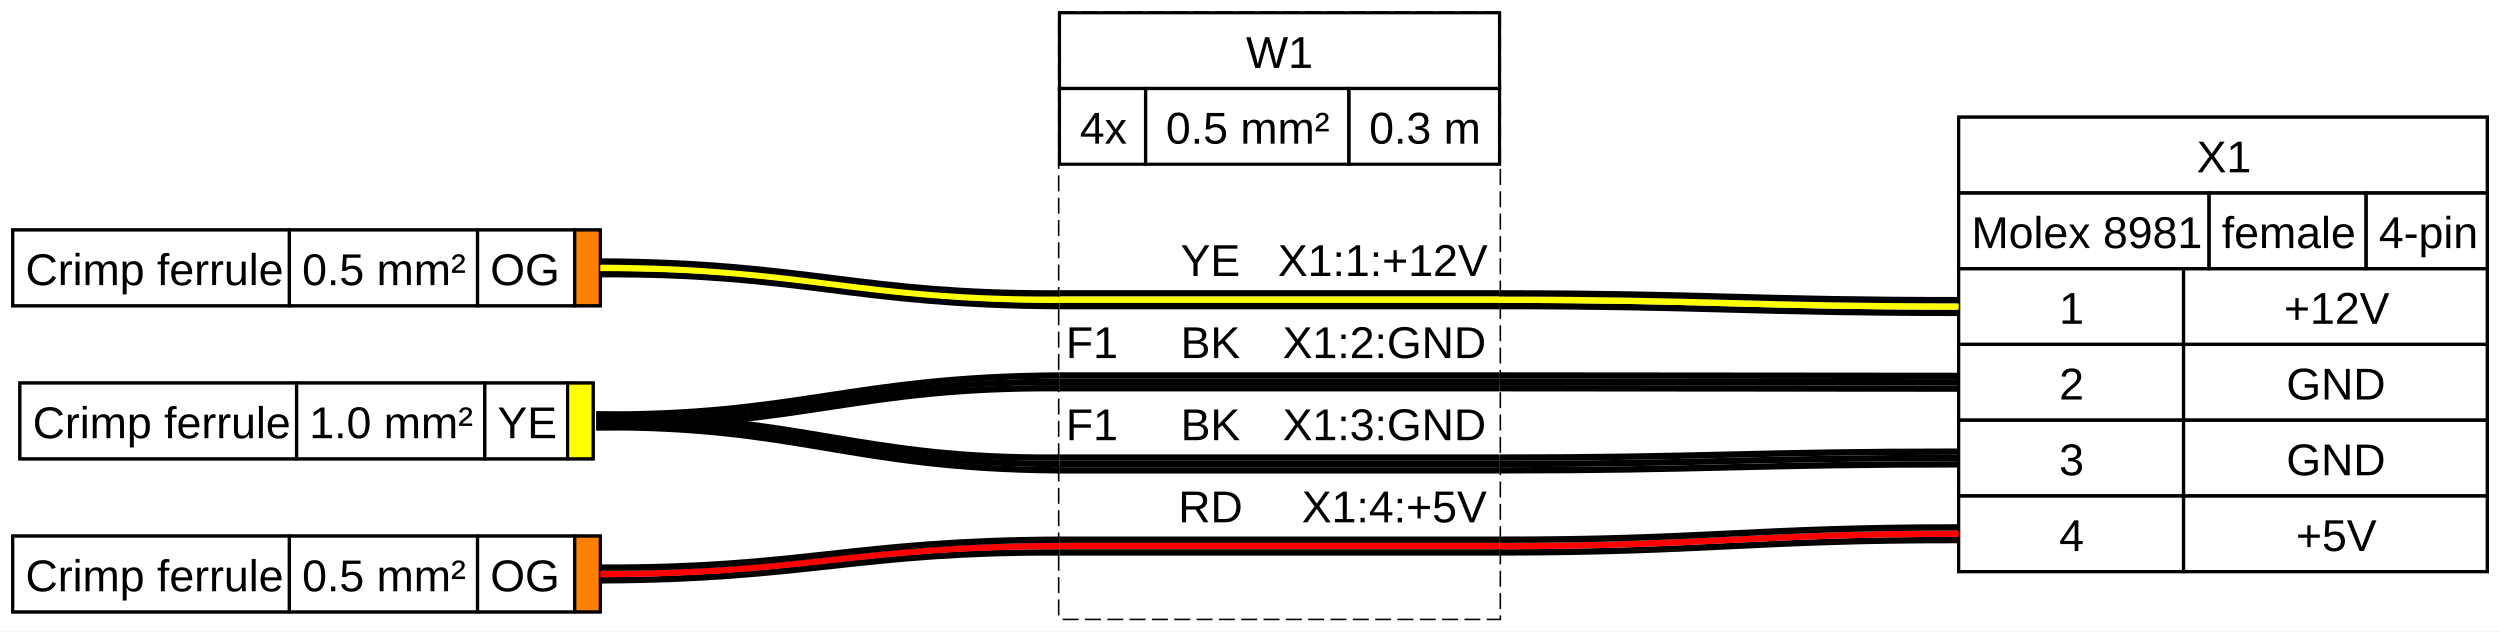
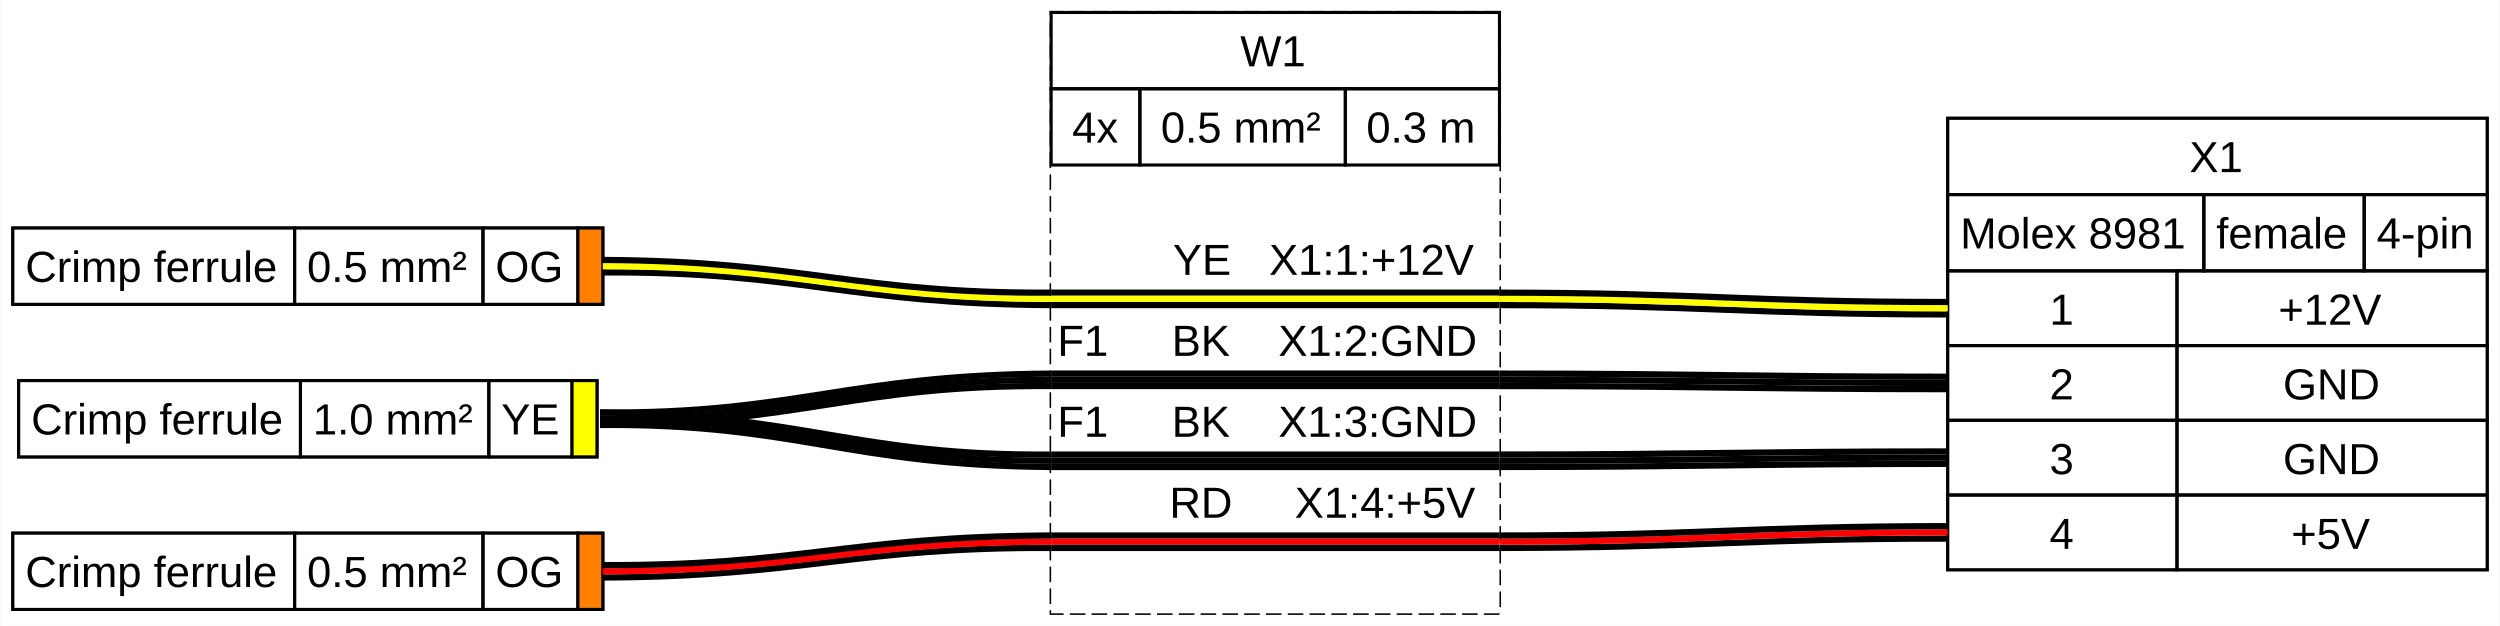
- <svg xmlns="http://www.w3.org/2000/svg" width="784pt" height="198pt" viewBox="0.00 0.00 784.00 198.00">
-   <g id="graph0" class="graph" transform="scale(1 1) rotate(0) translate(4 194)">
-     <polygon fill="#ffffff" stroke="none" points="-4,4 -4,-194 780,-194 780,4 -4,4" />
+ <svg xmlns="http://www.w3.org/2000/svg" width="803pt" height="201pt" viewBox="0.00 0.00 802.75 201.00">
+   <g id="graph0" class="graph" transform="scale(1 1) rotate(0) translate(4 197)">
+     <polygon fill="#ffffff" stroke="none" points="-4,4 -4,-197 798.75,-197 798.75,4 -4,4" />
    <g id="node1" class="node">
-       <polygon fill="#ffffff" stroke="black" points="184.25,-121.88 0,-121.88 0,-98.12 184.25,-98.12 184.25,-121.88" />
-       <polygon fill="#ffffff" stroke="none" points="0,-98.12 0,-121.88 184.25,-121.88 184.25,-98.12 0,-98.12" />
-       <polygon fill="none" stroke="black" points="0,-98.12 0,-121.88 86.75,-121.88 86.75,-98.12 0,-98.12" />
-       <text text-anchor="start" x="4" y="-104.58" font-family="arial" font-size="14.00">Crimp ferrule</text>
-       <polygon fill="none" stroke="black" points="86.75,-98.12 86.75,-121.88 145.75,-121.88 145.75,-98.12 86.75,-98.12" />
-       <text text-anchor="start" x="90.75" y="-104.58" font-family="arial" font-size="14.00">0.5 mm²</text>
-       <polygon fill="none" stroke="black" points="145.75,-98.12 145.75,-121.88 176.25,-121.88 176.25,-98.12 145.75,-98.12" />
-       <text text-anchor="start" x="149.75" y="-104.58" font-family="arial" font-size="14.00">OG</text>
-       <polygon fill="#ff8000" stroke="none" points="176.25,-98.12 176.25,-121.88 184.25,-121.88 184.25,-98.12 176.25,-98.12" />
-       <polygon fill="none" stroke="black" points="176.25,-98.12 176.25,-121.88 184.25,-121.88 184.25,-98.12 176.25,-98.12" />
+       <polygon fill="#ffffff" stroke="black" points="189.5,-123.75 0,-123.75 0,-99.25 189.5,-99.25 189.5,-123.75" />
+       <polygon fill="#ffffff" stroke="none" points="0,-99.25 0,-123.75 189.5,-123.75 189.5,-99.25 0,-99.25" />
+       <polygon fill="none" stroke="black" points="0,-99.25 0,-123.75 90.5,-123.75 90.5,-99.25 0,-99.25" />
+       <text text-anchor="start" x="4" y="-106.45" font-family="arial" font-size="14.00">Crimp ferrule</text>
+       <polygon fill="none" stroke="black" points="90.5,-99.25 90.5,-123.75 151,-123.75 151,-99.25 90.5,-99.25" />
+       <text text-anchor="start" x="94.5" y="-106.45" font-family="arial" font-size="14.00">0.5 mm²</text>
+       <polygon fill="none" stroke="black" points="151,-99.25 151,-123.75 181.5,-123.75 181.5,-99.25 151,-99.25" />
+       <text text-anchor="start" x="155" y="-106.45" font-family="arial" font-size="14.00">OG</text>
+       <polygon fill="#ff8000" stroke="none" points="181.5,-99.25 181.5,-123.75 189.5,-123.75 189.5,-99.25 181.5,-99.25" />
+       <polygon fill="none" stroke="black" points="181.5,-99.25 181.5,-123.75 189.5,-123.75 189.5,-99.25 181.5,-99.25" />
+     </g>
+     <g id="node2" class="node">
+       <polygon fill="#ffffff" stroke="black" stroke-dasharray="5,2" points="477.5,-193 333.5,-193 333.5,0 477.5,0 477.5,-193" />
+       <polygon fill="#ffffff" stroke="none" points="333.5,0 333.5,-193 477.5,-193 477.5,0 333.5,0" />
+       <polygon fill="none" stroke="black" points="333.5,-168.5 333.5,-193 477.5,-193 477.5,-168.5 333.5,-168.5" />
+       <text text-anchor="start" x="394.25" y="-175.7" font-family="arial" font-size="14.00">W1</text>
+       <polygon fill="none" stroke="black" points="333.5,-144 333.5,-168.5 362,-168.5 362,-144 333.5,-144" />
+       <text text-anchor="start" x="340.25" y="-151.2" font-family="arial" font-size="14.00">4x</text>
+       <polygon fill="none" stroke="black" points="362,-144 362,-168.5 428,-168.5 428,-144 362,-144" />
+       <text text-anchor="start" x="368.75" y="-151.2" font-family="arial" font-size="14.00">0.5 mm²</text>
+       <polygon fill="none" stroke="black" points="428,-144 428,-168.5 477.5,-168.5 477.5,-144 428,-144" />
+       <text text-anchor="start" x="434.75" y="-151.2" font-family="arial" font-size="14.00">0.3 m</text>
+       <text text-anchor="start" x="344.12" y="-128.7" font-family="arial" font-size="14.00"> </text>
+       <text text-anchor="start" x="335.5" y="-108.7" font-family="arial" font-size="14.00"> </text>
+       <text text-anchor="start" x="360.12" y="-108.7" font-family="arial" font-size="14.00"> </text>
+       <text text-anchor="start" x="372.62" y="-108.7" font-family="arial" font-size="14.00">YE</text>
+       <text text-anchor="start" x="396.12" y="-108.7" font-family="arial" font-size="14.00"> </text>
+       <text text-anchor="start" x="403.5" y="-108.7" font-family="arial" font-size="14.00">X1:1:+12V </text>
+       <text text-anchor="start" x="335.5" y="-82.7" font-family="arial" font-size="14.00"> F1</text>
+       <text text-anchor="start" x="360.12" y="-82.7" font-family="arial" font-size="14.00"> </text>
+       <text text-anchor="start" x="372.25" y="-82.7" font-family="arial" font-size="14.00">BK</text>
+       <text text-anchor="start" x="396.12" y="-82.7" font-family="arial" font-size="14.00"> </text>
+       <text text-anchor="start" x="406.5" y="-82.7" font-family="arial" font-size="14.00">X1:2:GND </text>
+       <text text-anchor="start" x="335.5" y="-56.7" font-family="arial" font-size="14.00"> F1</text>
+       <text text-anchor="start" x="360.12" y="-56.7" font-family="arial" font-size="14.00"> </text>
+       <text text-anchor="start" x="372.25" y="-56.7" font-family="arial" font-size="14.00">BK</text>
+       <text text-anchor="start" x="396.12" y="-56.7" font-family="arial" font-size="14.00"> </text>
+       <text text-anchor="start" x="406.5" y="-56.7" font-family="arial" font-size="14.00">X1:3:GND </text>
+       <text text-anchor="start" x="335.5" y="-30.7" font-family="arial" font-size="14.00"> </text>
+       <text text-anchor="start" x="360.12" y="-30.7" font-family="arial" font-size="14.00"> </text>
+       <text text-anchor="start" x="371.5" y="-30.7" font-family="arial" font-size="14.00">RD</text>
+       <text text-anchor="start" x="396.12" y="-30.7" font-family="arial" font-size="14.00"> </text>
+       <text text-anchor="start" x="411.75" y="-30.7" font-family="arial" font-size="14.00">X1:4:+5V </text>
+       <text text-anchor="start" x="344.12" y="-4.7" font-family="arial" font-size="14.00"> </text>
+     </g>
+     <g id="edge1" class="edge">
+       <path fill="none" stroke="#000000" stroke-width="2" d="M189.5,-109.5C252.56,-109.84 268.22,-99.34 333.5,-99" />
+       <path fill="none" stroke="#ffff00" stroke-width="2" d="M189.5,-111.5C253.67,-111.5 269.33,-101 333.5,-101" />
+       <path fill="none" stroke="#000000" stroke-width="2" d="M189.5,-113.5C254.78,-113.16 270.44,-102.66 333.5,-103" />
+     </g>
+     <g id="edge2" class="edge">
+       <path fill="none" stroke="#000000" stroke-width="2" d="M477.5,-103C429.5,-103 381.5,-103 333.5,-103" />
+       <path fill="none" stroke="#ffff00" stroke-width="2" d="M477.5,-101C429.5,-101 381.5,-101 333.5,-101" />
+       <path fill="none" stroke="#000000" stroke-width="2" d="M477.5,-99C429.5,-99 381.5,-99 333.5,-99" />
+     </g>
+     <g id="edge3" class="edge">
+       <path fill="none" stroke="#000000" stroke-width="2" d="M477.5,-77C429.5,-77 381.5,-77 333.5,-77" />
+       <path fill="none" stroke="#000000" stroke-width="2" d="M477.5,-75C429.5,-75 381.5,-75 333.5,-75" />
+       <path fill="none" stroke="#000000" stroke-width="2" d="M477.5,-73C429.5,-73 381.5,-73 333.5,-73" />
+     </g>
+     <g id="edge4" class="edge">
+       <path fill="none" stroke="#000000" stroke-width="2" d="M477.5,-51C429.5,-51 381.5,-51 333.5,-51" />
+       <path fill="none" stroke="#000000" stroke-width="2" d="M477.5,-49C429.5,-49 381.5,-49 333.5,-49" />
+       <path fill="none" stroke="#000000" stroke-width="2" d="M477.5,-47C429.5,-47 381.5,-47 333.5,-47" />
+     </g>
+     <g id="edge5" class="edge">
+       <path fill="none" stroke="#000000" stroke-width="2" d="M477.5,-25C429.5,-25 381.5,-25 333.5,-25" />
+       <path fill="none" stroke="#ff0000" stroke-width="2" d="M477.5,-23C429.5,-23 381.5,-23 333.5,-23" />
+       <path fill="none" stroke="#000000" stroke-width="2" d="M477.5,-21C429.5,-21 381.5,-21 333.5,-21" />
+     </g>
+     <g id="node3" class="node">
+       <polygon fill="#ffffff" stroke="black" points="794.75,-159 621.5,-159 621.5,-14 794.75,-14 794.75,-159" />
+       <polygon fill="#ffffff" stroke="none" points="621.5,-14 621.5,-159 794.75,-159 794.75,-14 621.5,-14" />
+       <polygon fill="none" stroke="black" points="621.5,-134.5 621.5,-159 794.75,-159 794.75,-134.5 621.5,-134.5" />
+       <text text-anchor="start" x="699.12" y="-141.7" font-family="arial" font-size="14.00">X1</text>
+       <polygon fill="none" stroke="black" points="621.5,-110 621.5,-134.5 703.75,-134.5 703.75,-110 621.5,-110" />
+       <text text-anchor="start" x="625.5" y="-117.2" font-family="arial" font-size="14.00">Molex 8981</text>
+       <polygon fill="none" stroke="black" points="703.75,-110 703.75,-134.5 755.25,-134.5 755.25,-110 703.75,-110" />
+       <text text-anchor="start" x="707.75" y="-117.2" font-family="arial" font-size="14.00">female</text>
+       <polygon fill="none" stroke="black" points="755.25,-110 755.25,-134.5 794.75,-134.5 794.75,-110 755.25,-110" />
+       <text text-anchor="start" x="759.25" y="-117.2" font-family="arial" font-size="14.00">4-pin</text>
+       <polygon fill="none" stroke="black" points="621.5,-86 621.5,-110 695.12,-110 695.12,-86 621.5,-86" />
+       <text text-anchor="start" x="654.18" y="-92.7" font-family="arial" font-size="14.00">1</text>
+       <polygon fill="none" stroke="black" points="695.12,-86 695.12,-110 794.75,-110 794.75,-86 695.12,-86" />
+       <text text-anchor="start" x="727.68" y="-92.7" font-family="arial" font-size="14.00">+12V</text>
+       <polygon fill="none" stroke="black" points="621.5,-62 621.5,-86 695.12,-86 695.12,-62 621.5,-62" />
+       <text text-anchor="start" x="654.18" y="-68.7" font-family="arial" font-size="14.00">2</text>
+       <polygon fill="none" stroke="black" points="695.12,-62 695.12,-86 794.75,-86 794.75,-62 695.12,-62" />
+       <text text-anchor="start" x="729.18" y="-68.7" font-family="arial" font-size="14.00">GND</text>
+       <polygon fill="none" stroke="black" points="621.5,-38 621.5,-62 695.12,-62 695.12,-38 621.5,-38" />
+       <text text-anchor="start" x="654.18" y="-44.7" font-family="arial" font-size="14.00">3</text>
+       <polygon fill="none" stroke="black" points="695.12,-38 695.12,-62 794.75,-62 794.75,-38 695.12,-38" />
+       <text text-anchor="start" x="729.18" y="-44.7" font-family="arial" font-size="14.00">GND</text>
+       <polygon fill="none" stroke="black" points="621.5,-14 621.5,-38 695.12,-38 695.12,-14 621.5,-14" />
+       <text text-anchor="start" x="654.18" y="-20.7" font-family="arial" font-size="14.00">4</text>
+       <polygon fill="none" stroke="black" points="695.12,-14 695.12,-38 794.75,-38 794.75,-14 695.12,-14" />
+       <text text-anchor="start" x="731.81" y="-20.7" font-family="arial" font-size="14.00">+5V</text>
+     </g>
+     <g id="edge6" class="edge">
+       <path fill="none" stroke="#000000" stroke-width="2" d="M477.5,-99C541.14,-99.04 557.12,-96.04 621.5,-96" />
+       <path fill="none" stroke="#ffff00" stroke-width="2" d="M477.5,-101C541.51,-101 557.49,-98 621.5,-98" />
+       <path fill="none" stroke="#000000" stroke-width="2" d="M477.5,-103C541.88,-102.97 557.86,-99.97 621.5,-100" />
+     </g>
+     <g id="edge7" class="edge">
+       <path fill="none" stroke="#000000" stroke-width="2" d="M477.5,-73C541.38,-73.01 557.38,-72.01 621.5,-72" />
+       <path fill="none" stroke="#000000" stroke-width="2" d="M477.5,-75C541.5,-75 557.5,-74 621.5,-74" />
+       <path fill="none" stroke="#000000" stroke-width="2" d="M477.5,-77C541.62,-77 557.62,-76 621.5,-76" />
+     </g>
+     <g id="edge8" class="edge">
+       <path fill="none" stroke="#000000" stroke-width="2" d="M477.5,-47C541.62,-47.01 557.62,-48.01 621.5,-48" />
+       <path fill="none" stroke="#000000" stroke-width="2" d="M477.5,-49C541.5,-49 557.5,-50 621.5,-50" />
+       <path fill="none" stroke="#000000" stroke-width="2" d="M477.5,-51C541.38,-51 557.38,-52 621.5,-52" />
+     </g>
+     <g id="edge9" class="edge">
+       <path fill="none" stroke="#000000" stroke-width="2" d="M477.5,-21C541.88,-21.04 557.86,-24.04 621.5,-24" />
+       <path fill="none" stroke="#ff0000" stroke-width="2" d="M477.5,-23C541.51,-23 557.49,-26 621.5,-26" />
+       <path fill="none" stroke="#000000" stroke-width="2" d="M477.5,-25C541.14,-24.97 557.12,-27.97 621.5,-28" />
+     </g>
+     <g id="node4" class="node">
+       <polygon fill="#ffffff" stroke="black" points="187.63,-74.75 1.87,-74.75 1.87,-50.25 187.63,-50.25 187.63,-74.75" />
+       <polygon fill="#ffffff" stroke="none" points="1.88,-50.25 1.88,-74.75 187.62,-74.75 187.62,-50.25 1.88,-50.25" />
+       <polygon fill="none" stroke="black" points="1.88,-50.25 1.88,-74.75 92.38,-74.75 92.38,-50.25 1.88,-50.25" />
+       <text text-anchor="start" x="5.88" y="-57.45" font-family="arial" font-size="14.00">Crimp ferrule</text>
+       <polygon fill="none" stroke="black" points="92.38,-50.25 92.38,-74.75 152.88,-74.75 152.88,-50.25 92.38,-50.25" />
+       <text text-anchor="start" x="96.38" y="-57.45" font-family="arial" font-size="14.00">1.0 mm²</text>
+       <polygon fill="none" stroke="black" points="152.88,-50.25 152.88,-74.75 179.62,-74.75 179.62,-50.25 152.88,-50.25" />
+       <text text-anchor="start" x="156.88" y="-57.45" font-family="arial" font-size="14.00">YE</text>
+       <polygon fill="#ffff00" stroke="none" points="179.62,-50.25 179.62,-74.75 187.62,-74.75 187.62,-50.25 179.62,-50.25" />
+       <polygon fill="none" stroke="black" points="179.62,-50.25 179.62,-74.75 187.62,-74.75 187.62,-50.25 179.62,-50.25" />
+     </g>
+     <g id="edge10" class="edge">
+       <path fill="none" stroke="#000000" stroke-width="2" d="M188.62,-60.5C254.5,-60.94 270.12,-73.44 333.5,-73" />
+       <path fill="none" stroke="#000000" stroke-width="2" d="M188.62,-62.5C253.25,-62.5 268.87,-75 333.5,-75" />
+       <path fill="none" stroke="#000000" stroke-width="2" d="M188.62,-64.5C252,-64.06 267.62,-76.56 333.5,-77" />
+     </g>
+     <g id="edge11" class="edge">
+       <path fill="none" stroke="#000000" stroke-width="2" d="M188.62,-60.5C251.98,-60.99 267.52,-47.49 333.5,-47" />
+       <path fill="none" stroke="#000000" stroke-width="2" d="M188.62,-62.5C253.29,-62.5 268.83,-49 333.5,-49" />
+       <path fill="none" stroke="#000000" stroke-width="2" d="M188.62,-64.5C254.6,-64.01 270.14,-50.51 333.5,-51" />
    </g>
    <g id="node5" class="node">
-       <polygon fill="#ffffff" stroke="black" stroke-dasharray="5,2" points="466.25,-190 328.25,-190 328.25,0 466.25,0 466.25,-190" />
-       <polygon fill="#ffffff" stroke="none" points="328.25,0 328.25,-190 466.25,-190 466.25,0 328.25,0" />
-       <polygon fill="none" stroke="black" points="328.25,-166.25 328.25,-190 466.25,-190 466.25,-166.25 328.25,-166.25" />
-       <text text-anchor="start" x="386.75" y="-172.7" font-family="arial" font-size="14.00">W1</text>
-       <polygon fill="none" stroke="black" points="328.25,-142.5 328.25,-166.25 355.25,-166.25 355.25,-142.5 328.25,-142.5" />
-       <text text-anchor="start" x="334.62" y="-148.95" font-family="arial" font-size="14.00">4x</text>
-       <polygon fill="none" stroke="black" points="355.25,-142.5 355.25,-166.25 419,-166.25 419,-142.5 355.25,-142.5" />
-       <text text-anchor="start" x="361.62" y="-148.95" font-family="arial" font-size="14.00">0.5 mm²</text>
-       <polygon fill="none" stroke="black" points="419,-142.5 419,-166.25 466.25,-166.25 466.25,-142.5 419,-142.5" />
-       <text text-anchor="start" x="425.38" y="-148.95" font-family="arial" font-size="14.00">0.3 m</text>
-       <text text-anchor="start" x="338.12" y="-127.2" font-family="arial" font-size="14.00"> </text>
-       <text text-anchor="start" x="330.25" y="-107.45" font-family="arial" font-size="14.00"> </text>
-       <text text-anchor="start" x="353.75" y="-107.45" font-family="arial" font-size="14.00"> </text>
-       <text text-anchor="start" x="366.25" y="-107.45" font-family="arial" font-size="14.00">YE</text>
-       <text text-anchor="start" x="389" y="-107.45" font-family="arial" font-size="14.00"> </text>
-       <text text-anchor="start" x="396.75" y="-107.45" font-family="arial" font-size="14.00">X1:1:+12V </text>
-       <polygon fill="#000000" stroke="none" points="328.25,-101 328.25,-103 466.25,-103 466.25,-101 328.25,-101" />
-       <polygon fill="#ffff00" stroke="none" points="328.25,-99 328.25,-101 466.25,-101 466.25,-99 328.25,-99" />
-       <polygon fill="#000000" stroke="none" points="328.25,-97 328.25,-99 466.25,-99 466.25,-97 328.25,-97" />
-       <text text-anchor="start" x="330.25" y="-81.7" font-family="arial" font-size="14.00"> F1</text>
-       <text text-anchor="start" x="353.75" y="-81.7" font-family="arial" font-size="14.00"> </text>
-       <text text-anchor="start" x="366.25" y="-81.7" font-family="arial" font-size="14.00">BK</text>
-       <text text-anchor="start" x="389" y="-81.7" font-family="arial" font-size="14.00"> </text>
-       <text text-anchor="start" x="398.25" y="-81.7" font-family="arial" font-size="14.00">X1:2:GND </text>
-       <polygon fill="#000000" stroke="none" points="328.25,-75.25 328.25,-77.25 466.25,-77.25 466.25,-75.25 328.25,-75.25" />
-       <polygon fill="#000000" stroke="none" points="328.25,-73.25 328.25,-75.25 466.25,-75.25 466.25,-73.25 328.25,-73.25" />
-       <polygon fill="#000000" stroke="none" points="328.25,-71.25 328.25,-73.25 466.25,-73.25 466.25,-71.25 328.25,-71.25" />
-       <text text-anchor="start" x="330.25" y="-55.95" font-family="arial" font-size="14.00"> F1</text>
-       <text text-anchor="start" x="353.75" y="-55.95" font-family="arial" font-size="14.00"> </text>
-       <text text-anchor="start" x="366.25" y="-55.95" font-family="arial" font-size="14.00">BK</text>
-       <text text-anchor="start" x="389" y="-55.95" font-family="arial" font-size="14.00"> </text>
-       <text text-anchor="start" x="398.25" y="-55.95" font-family="arial" font-size="14.00">X1:3:GND </text>
-       <polygon fill="#000000" stroke="none" points="328.25,-49.5 328.25,-51.5 466.25,-51.5 466.25,-49.5 328.25,-49.5" />
-       <polygon fill="#000000" stroke="none" points="328.25,-47.5 328.25,-49.5 466.25,-49.5 466.25,-47.5 328.25,-47.5" />
-       <polygon fill="#000000" stroke="none" points="328.25,-45.5 328.25,-47.5 466.25,-47.5 466.25,-45.5 328.25,-45.5" />
-       <text text-anchor="start" x="330.25" y="-30.2" font-family="arial" font-size="14.00"> </text>
-       <text text-anchor="start" x="353.75" y="-30.2" font-family="arial" font-size="14.00"> </text>
-       <text text-anchor="start" x="365.5" y="-30.2" font-family="arial" font-size="14.00">RD</text>
-       <text text-anchor="start" x="389" y="-30.2" font-family="arial" font-size="14.00"> </text>
-       <text text-anchor="start" x="404.25" y="-30.2" font-family="arial" font-size="14.00">X1:4:+5V </text>
-       <polygon fill="#000000" stroke="none" points="328.25,-23.75 328.25,-25.75 466.25,-25.75 466.25,-23.75 328.25,-23.75" />
-       <polygon fill="#ff0000" stroke="none" points="328.25,-21.75 328.25,-23.75 466.25,-23.75 466.25,-21.75 328.25,-21.75" />
-       <polygon fill="#000000" stroke="none" points="328.25,-19.75 328.25,-21.75 466.25,-21.75 466.25,-19.75 328.25,-19.75" />
-       <text text-anchor="start" x="338.12" y="-4.45" font-family="arial" font-size="14.00"> </text>
+       <polygon fill="#ffffff" stroke="black" points="189.5,-25.75 0,-25.75 0,-1.25 189.5,-1.25 189.5,-25.75" />
+       <polygon fill="#ffffff" stroke="none" points="0,-1.25 0,-25.75 189.5,-25.75 189.5,-1.25 0,-1.25" />
+       <polygon fill="none" stroke="black" points="0,-1.25 0,-25.75 90.5,-25.75 90.5,-1.25 0,-1.25" />
+       <text text-anchor="start" x="4" y="-8.45" font-family="arial" font-size="14.00">Crimp ferrule</text>
+       <polygon fill="none" stroke="black" points="90.5,-1.25 90.5,-25.75 151,-25.75 151,-1.25 90.5,-1.25" />
+       <text text-anchor="start" x="94.5" y="-8.45" font-family="arial" font-size="14.00">0.5 mm²</text>
+       <polygon fill="none" stroke="black" points="151,-1.25 151,-25.75 181.5,-25.75 181.5,-1.25 151,-1.25" />
+       <text text-anchor="start" x="155" y="-8.45" font-family="arial" font-size="14.00">OG</text>
+       <polygon fill="#ff8000" stroke="none" points="181.5,-1.25 181.5,-25.75 189.5,-25.75 189.5,-1.25 181.5,-1.25" />
+       <polygon fill="none" stroke="black" points="181.5,-1.25 181.5,-25.75 189.5,-25.75 189.5,-1.25 181.5,-1.25" />
    </g>
-     <g id="edge1" class="edge">
-       <path fill="none" stroke="#000000" stroke-width="2" d="M184.25,-108C247.33,-108.31 263.02,-98.31 328.25,-98" />
-       <path fill="none" stroke="#ffff00" stroke-width="2" d="M184.25,-110C248.4,-110 264.1,-100 328.25,-100" />
-       <path fill="none" stroke="#000000" stroke-width="2" d="M184.25,-112C249.48,-111.69 265.17,-101.69 328.25,-102" />
-     </g>
-     <g id="node2" class="node">
-       <polygon fill="#ffffff" stroke="black" points="182,-73.88 2.25,-73.88 2.25,-50.12 182,-50.12 182,-73.88" />
-       <polygon fill="#ffffff" stroke="none" points="2.25,-50.12 2.25,-73.88 182,-73.88 182,-50.12 2.25,-50.12" />
-       <polygon fill="none" stroke="black" points="2.25,-50.12 2.25,-73.88 89,-73.88 89,-50.12 2.25,-50.12" />
-       <text text-anchor="start" x="6.25" y="-56.58" font-family="arial" font-size="14.00">Crimp ferrule</text>
-       <polygon fill="none" stroke="black" points="89,-50.12 89,-73.88 148,-73.88 148,-50.12 89,-50.12" />
-       <text text-anchor="start" x="93" y="-56.58" font-family="arial" font-size="14.00">1.0 mm²</text>
-       <polygon fill="none" stroke="black" points="148,-50.12 148,-73.88 174,-73.88 174,-50.12 148,-50.12" />
-       <text text-anchor="start" x="152" y="-56.58" font-family="arial" font-size="14.00">YE</text>
-       <polygon fill="#ffff00" stroke="none" points="174,-50.12 174,-73.88 182,-73.88 182,-50.12 174,-50.12" />
-       <polygon fill="none" stroke="black" points="174,-50.12 174,-73.88 182,-73.88 182,-50.12 174,-50.12" />
-     </g>
-     <g id="edge3" class="edge">
-       <path fill="none" stroke="#000000" stroke-width="2" d="M183,-60C249.02,-60.42 264.7,-72.67 328.25,-72.25" />
-       <path fill="none" stroke="#000000" stroke-width="2" d="M183,-62C247.78,-62 263.47,-74.25 328.25,-74.25" />
-       <path fill="none" stroke="#000000" stroke-width="2" d="M183,-64C246.55,-63.58 262.23,-75.83 328.25,-76.25" />
-     </g>
-     <g id="edge5" class="edge">
-       <path fill="none" stroke="#000000" stroke-width="2" d="M183,-60C246.52,-60.49 262.11,-46.99 328.25,-46.5" />
-       <path fill="none" stroke="#000000" stroke-width="2" d="M183,-62C247.83,-62 263.42,-48.5 328.25,-48.5" />
-       <path fill="none" stroke="#000000" stroke-width="2" d="M183,-64C249.14,-63.51 264.73,-50.01 328.25,-50.5" />
-     </g>
-     <g id="node3" class="node">
-       <polygon fill="#ffffff" stroke="black" points="184.25,-25.88 0,-25.88 0,-2.12 184.25,-2.12 184.25,-25.88" />
-       <polygon fill="#ffffff" stroke="none" points="0,-2.12 0,-25.88 184.25,-25.88 184.25,-2.12 0,-2.12" />
-       <polygon fill="none" stroke="black" points="0,-2.12 0,-25.88 86.75,-25.88 86.75,-2.12 0,-2.12" />
-       <text text-anchor="start" x="4" y="-8.57" font-family="arial" font-size="14.00">Crimp ferrule</text>
-       <polygon fill="none" stroke="black" points="86.75,-2.12 86.75,-25.88 145.75,-25.88 145.75,-2.12 86.75,-2.12" />
-       <text text-anchor="start" x="90.75" y="-8.57" font-family="arial" font-size="14.00">0.5 mm²</text>
-       <polygon fill="none" stroke="black" points="145.75,-2.12 145.75,-25.88 176.25,-25.88 176.25,-2.12 145.75,-2.12" />
-       <text text-anchor="start" x="149.75" y="-8.57" font-family="arial" font-size="14.00">OG</text>
-       <polygon fill="#ff8000" stroke="none" points="176.25,-2.12 176.25,-25.88 184.25,-25.88 184.25,-2.12 176.25,-2.12" />
-       <polygon fill="none" stroke="black" points="176.25,-2.12 176.25,-25.88 184.25,-25.88 184.25,-2.12 176.25,-2.12" />
-     </g>
-     <g id="edge7" class="edge">
-       <path fill="none" stroke="#000000" stroke-width="2" d="M184.25,-12C249.34,-12.25 265.1,-21 328.25,-20.75" />
-       <path fill="none" stroke="#ff0000" stroke-width="2" d="M184.25,-14C248.37,-14 264.13,-22.75 328.25,-22.75" />
-       <path fill="none" stroke="#000000" stroke-width="2" d="M184.25,-16C247.4,-15.75 263.16,-24.5 328.25,-24.75" />
-     </g>
-     <g id="node4" class="node">
-       <polygon fill="#ffffff" stroke="black" points="776,-157.25 610.25,-157.25 610.25,-14.75 776,-14.75 776,-157.25" />
-       <polygon fill="#ffffff" stroke="none" points="610.25,-14.75 610.25,-157.25 776,-157.25 776,-14.75 610.25,-14.75" />
-       <polygon fill="none" stroke="black" points="610.25,-133.5 610.25,-157.25 776,-157.25 776,-133.5 610.25,-133.5" />
-       <text text-anchor="start" x="684.88" y="-139.95" font-family="arial" font-size="14.00">X1</text>
-       <polygon fill="none" stroke="black" points="610.25,-109.75 610.25,-133.5 688.75,-133.5 688.75,-109.75 610.25,-109.75" />
-       <text text-anchor="start" x="614.25" y="-116.2" font-family="arial" font-size="14.00">Molex 8981</text>
-       <polygon fill="none" stroke="black" points="688.75,-109.75 688.75,-133.5 738,-133.5 738,-109.75 688.75,-109.75" />
-       <text text-anchor="start" x="692.75" y="-116.2" font-family="arial" font-size="14.00">female</text>
-       <polygon fill="none" stroke="black" points="738,-109.75 738,-133.5 776,-133.5 776,-109.75 738,-109.75" />
-       <text text-anchor="start" x="742" y="-116.2" font-family="arial" font-size="14.00">4-pin</text>
-       <polygon fill="none" stroke="black" points="610.25,-86 610.25,-109.75 680.75,-109.75 680.75,-86 610.25,-86" />
-       <text text-anchor="start" x="641.75" y="-92.45" font-family="arial" font-size="14.00">1</text>
-       <polygon fill="none" stroke="black" points="680.75,-86 680.75,-109.75 776,-109.75 776,-86 680.75,-86" />
-       <text text-anchor="start" x="712.25" y="-92.45" font-family="arial" font-size="14.00">+12V</text>
-       <polygon fill="none" stroke="black" points="610.25,-62.25 610.25,-86 680.75,-86 680.75,-62.25 610.25,-62.25" />
-       <text text-anchor="start" x="641.75" y="-68.7" font-family="arial" font-size="14.00">2</text>
-       <polygon fill="none" stroke="black" points="680.75,-62.25 680.75,-86 776,-86 776,-62.25 680.75,-62.25" />
-       <text text-anchor="start" x="713" y="-68.7" font-family="arial" font-size="14.00">GND</text>
-       <polygon fill="none" stroke="black" points="610.25,-38.5 610.25,-62.25 680.75,-62.25 680.75,-38.5 610.25,-38.5" />
-       <text text-anchor="start" x="641.75" y="-44.95" font-family="arial" font-size="14.00">3</text>
-       <polygon fill="none" stroke="black" points="680.75,-38.5 680.75,-62.25 776,-62.25 776,-38.5 680.75,-38.5" />
-       <text text-anchor="start" x="713" y="-44.95" font-family="arial" font-size="14.00">GND</text>
-       <polygon fill="none" stroke="black" points="610.25,-14.75 610.25,-38.5 680.75,-38.5 680.75,-14.75 610.25,-14.75" />
-       <text text-anchor="start" x="641.75" y="-21.2" font-family="arial" font-size="14.00">4</text>
-       <polygon fill="none" stroke="black" points="680.75,-14.75 680.75,-38.5 776,-38.5 776,-14.75 680.75,-14.75" />
-       <text text-anchor="start" x="716" y="-21.2" font-family="arial" font-size="14.00">+5V</text>
-     </g>
-     <g id="edge2" class="edge">
-       <path fill="none" stroke="#000000" stroke-width="2" d="M466.25,-98C529.99,-98.02 545.98,-95.89 610.25,-95.88" />
-       <path fill="none" stroke="#ffff00" stroke-width="2" d="M466.25,-100C530.26,-100 546.24,-97.88 610.25,-97.88" />
-       <path fill="none" stroke="#000000" stroke-width="2" d="M466.25,-102C530.52,-101.98 546.51,-99.86 610.25,-99.87" />
-     </g>
-     <g id="edge4" class="edge">
-       <path fill="none" stroke="#000000" stroke-width="2" d="M466.25,-72.25C530.23,-72.25 546.23,-72.13 610.25,-72.13" />
-       <path fill="none" stroke="#000000" stroke-width="2" d="M466.25,-74.25C530.25,-74.25 546.25,-74.12 610.25,-74.12" />
-       <path fill="none" stroke="#000000" stroke-width="2" d="M466.25,-76.25C530.27,-76.25 546.27,-76.12 610.25,-76.12" />
-     </g>
-     <g id="edge6" class="edge">
-       <path fill="none" stroke="#000000" stroke-width="2" d="M466.25,-46.5C530.49,-46.51 546.48,-48.39 610.25,-48.38" />
-       <path fill="none" stroke="#000000" stroke-width="2" d="M466.25,-48.5C530.26,-48.5 546.24,-50.38 610.25,-50.38" />
-       <path fill="none" stroke="#000000" stroke-width="2" d="M466.25,-50.5C530.02,-50.49 546.01,-52.36 610.25,-52.37" />
-     </g>
-     <g id="edge8" class="edge">
-       <path fill="none" stroke="#000000" stroke-width="2" d="M466.25,-20.75C530.75,-20.81 546.7,-24.68 610.25,-24.63" />
-       <path fill="none" stroke="#ff0000" stroke-width="2" d="M466.25,-22.75C530.27,-22.75 546.23,-26.63 610.25,-26.62" />
-       <path fill="none" stroke="#000000" stroke-width="2" d="M466.25,-24.75C529.8,-24.69 545.75,-28.57 610.25,-28.62" />
+     <g id="edge12" class="edge">
+       <path fill="none" stroke="#000000" stroke-width="2" d="M189.5,-11.5C254.67,-11.79 270.39,-21.29 333.5,-21" />
+       <path fill="none" stroke="#ff0000" stroke-width="2" d="M189.5,-13.5C253.64,-13.5 269.36,-23 333.5,-23" />
+       <path fill="none" stroke="#000000" stroke-width="2" d="M189.5,-15.5C252.61,-15.21 268.33,-24.71 333.5,-25" />
    </g>
  </g>
</svg>
